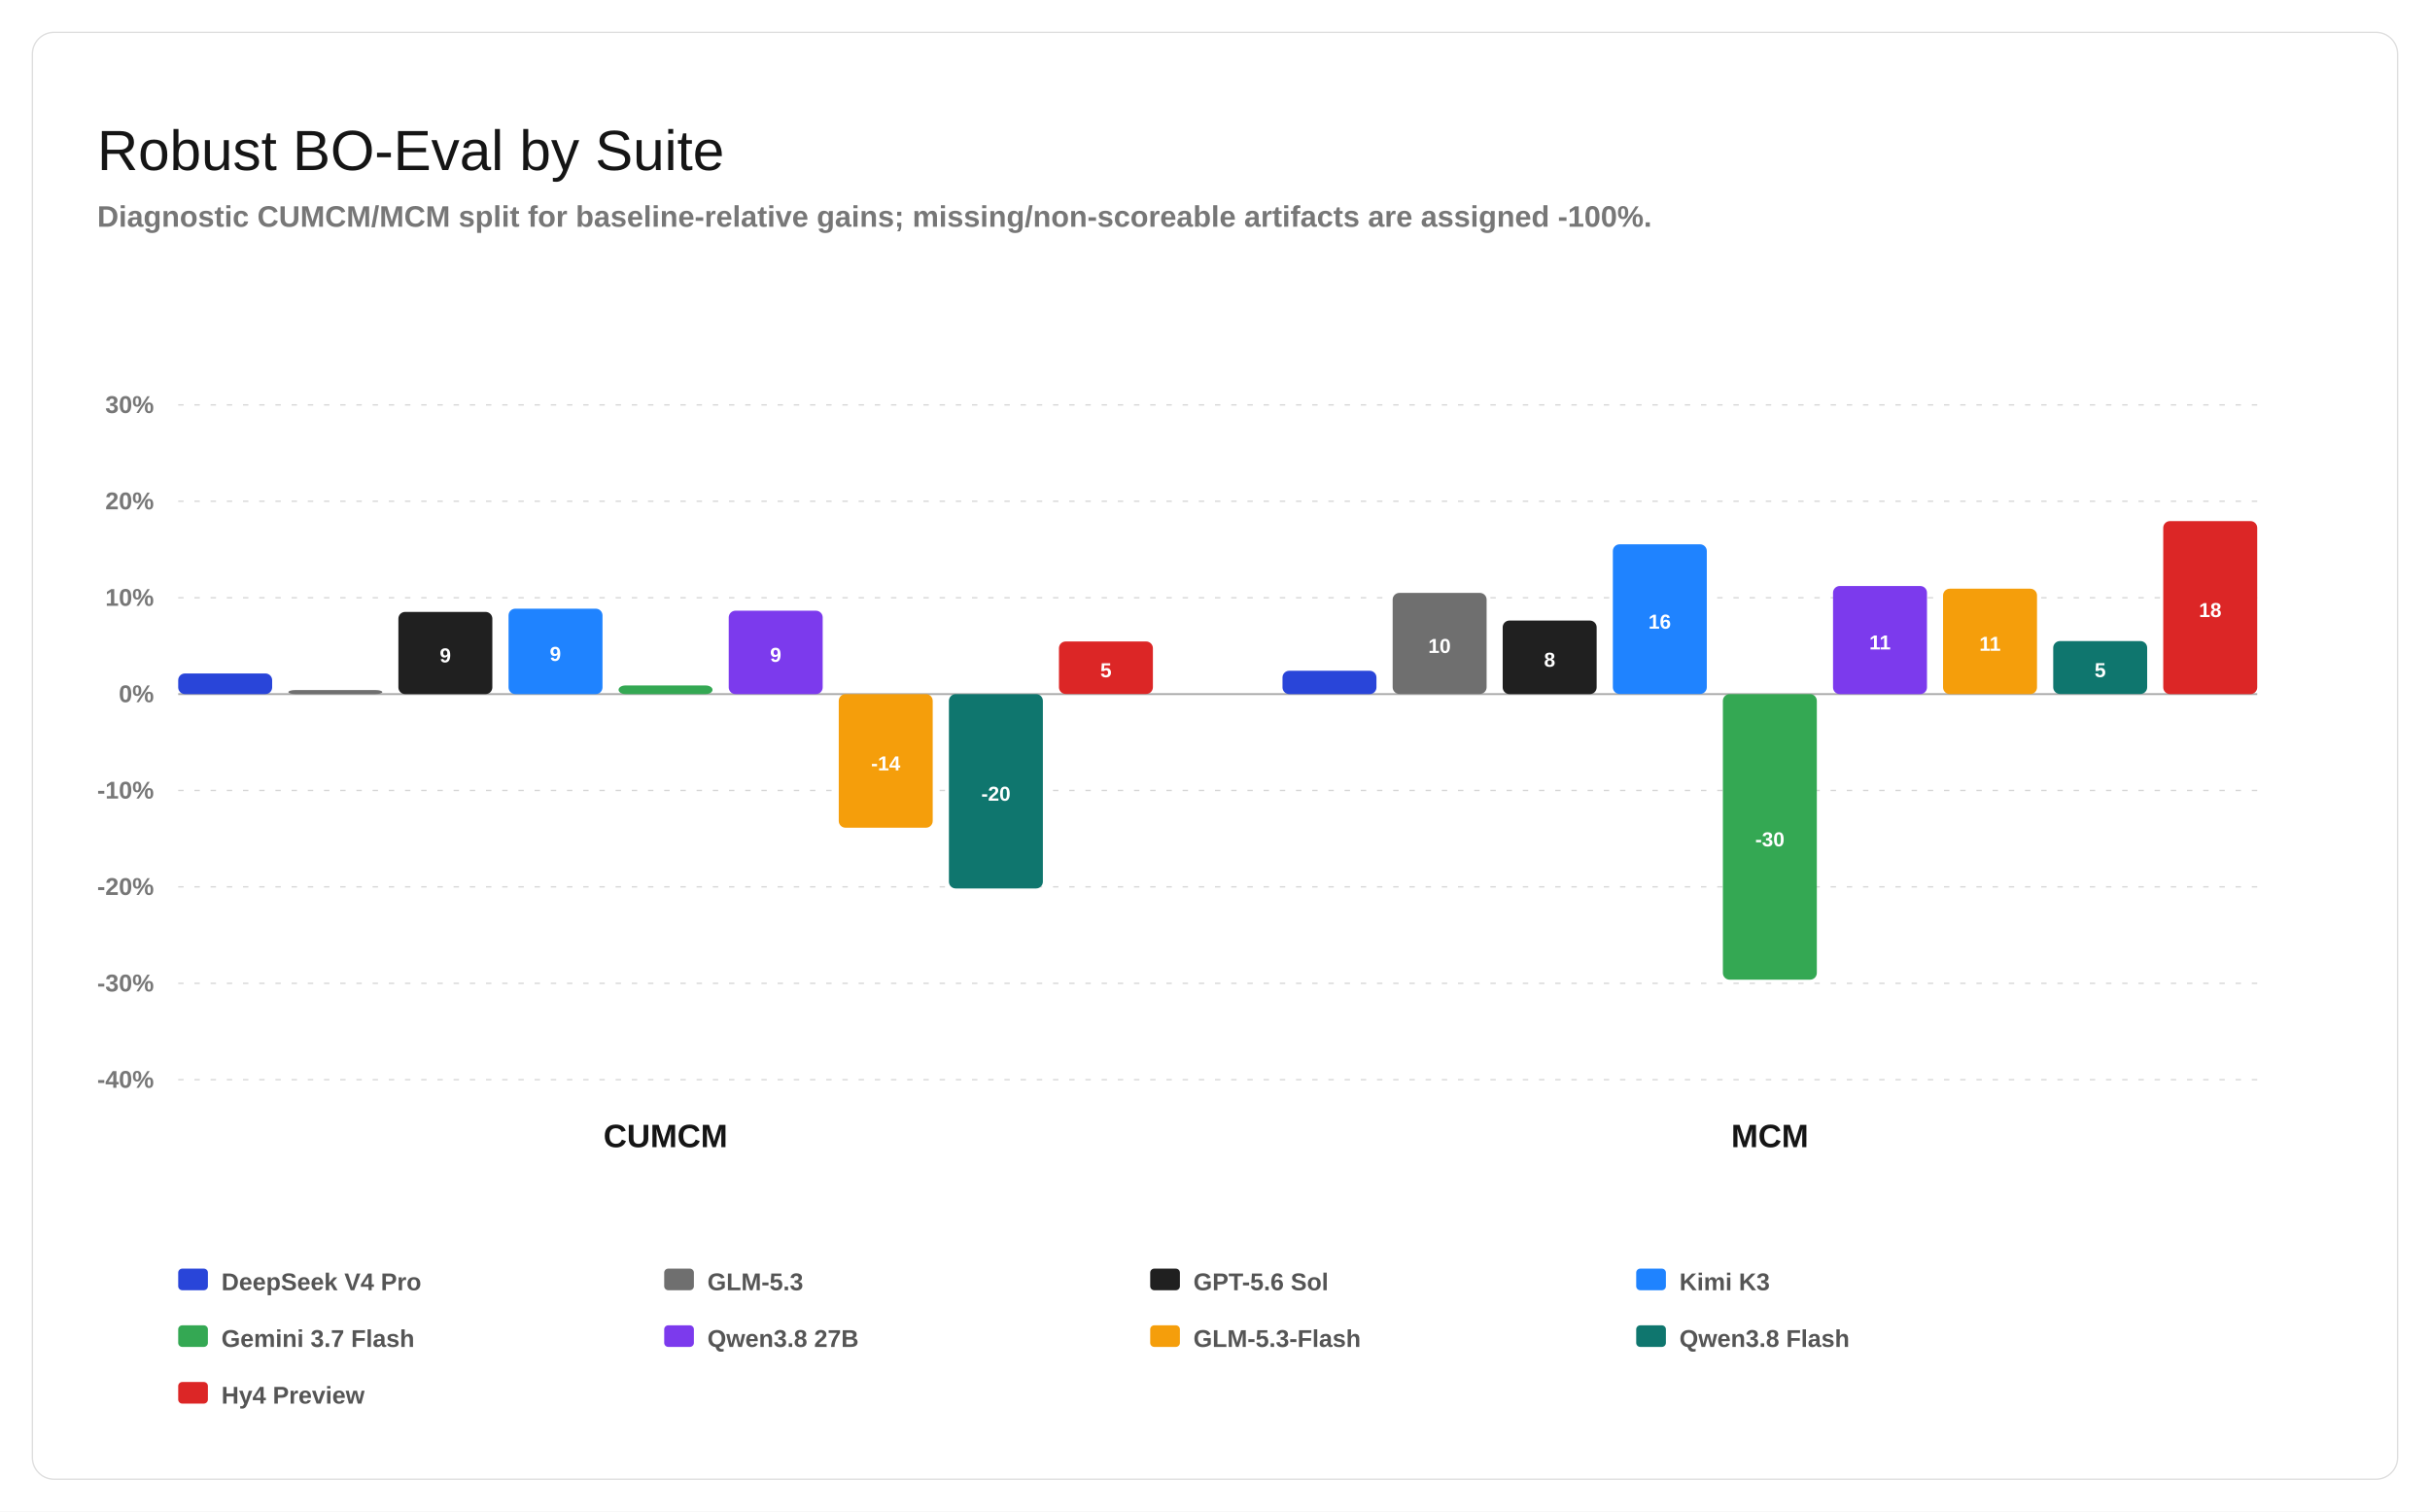
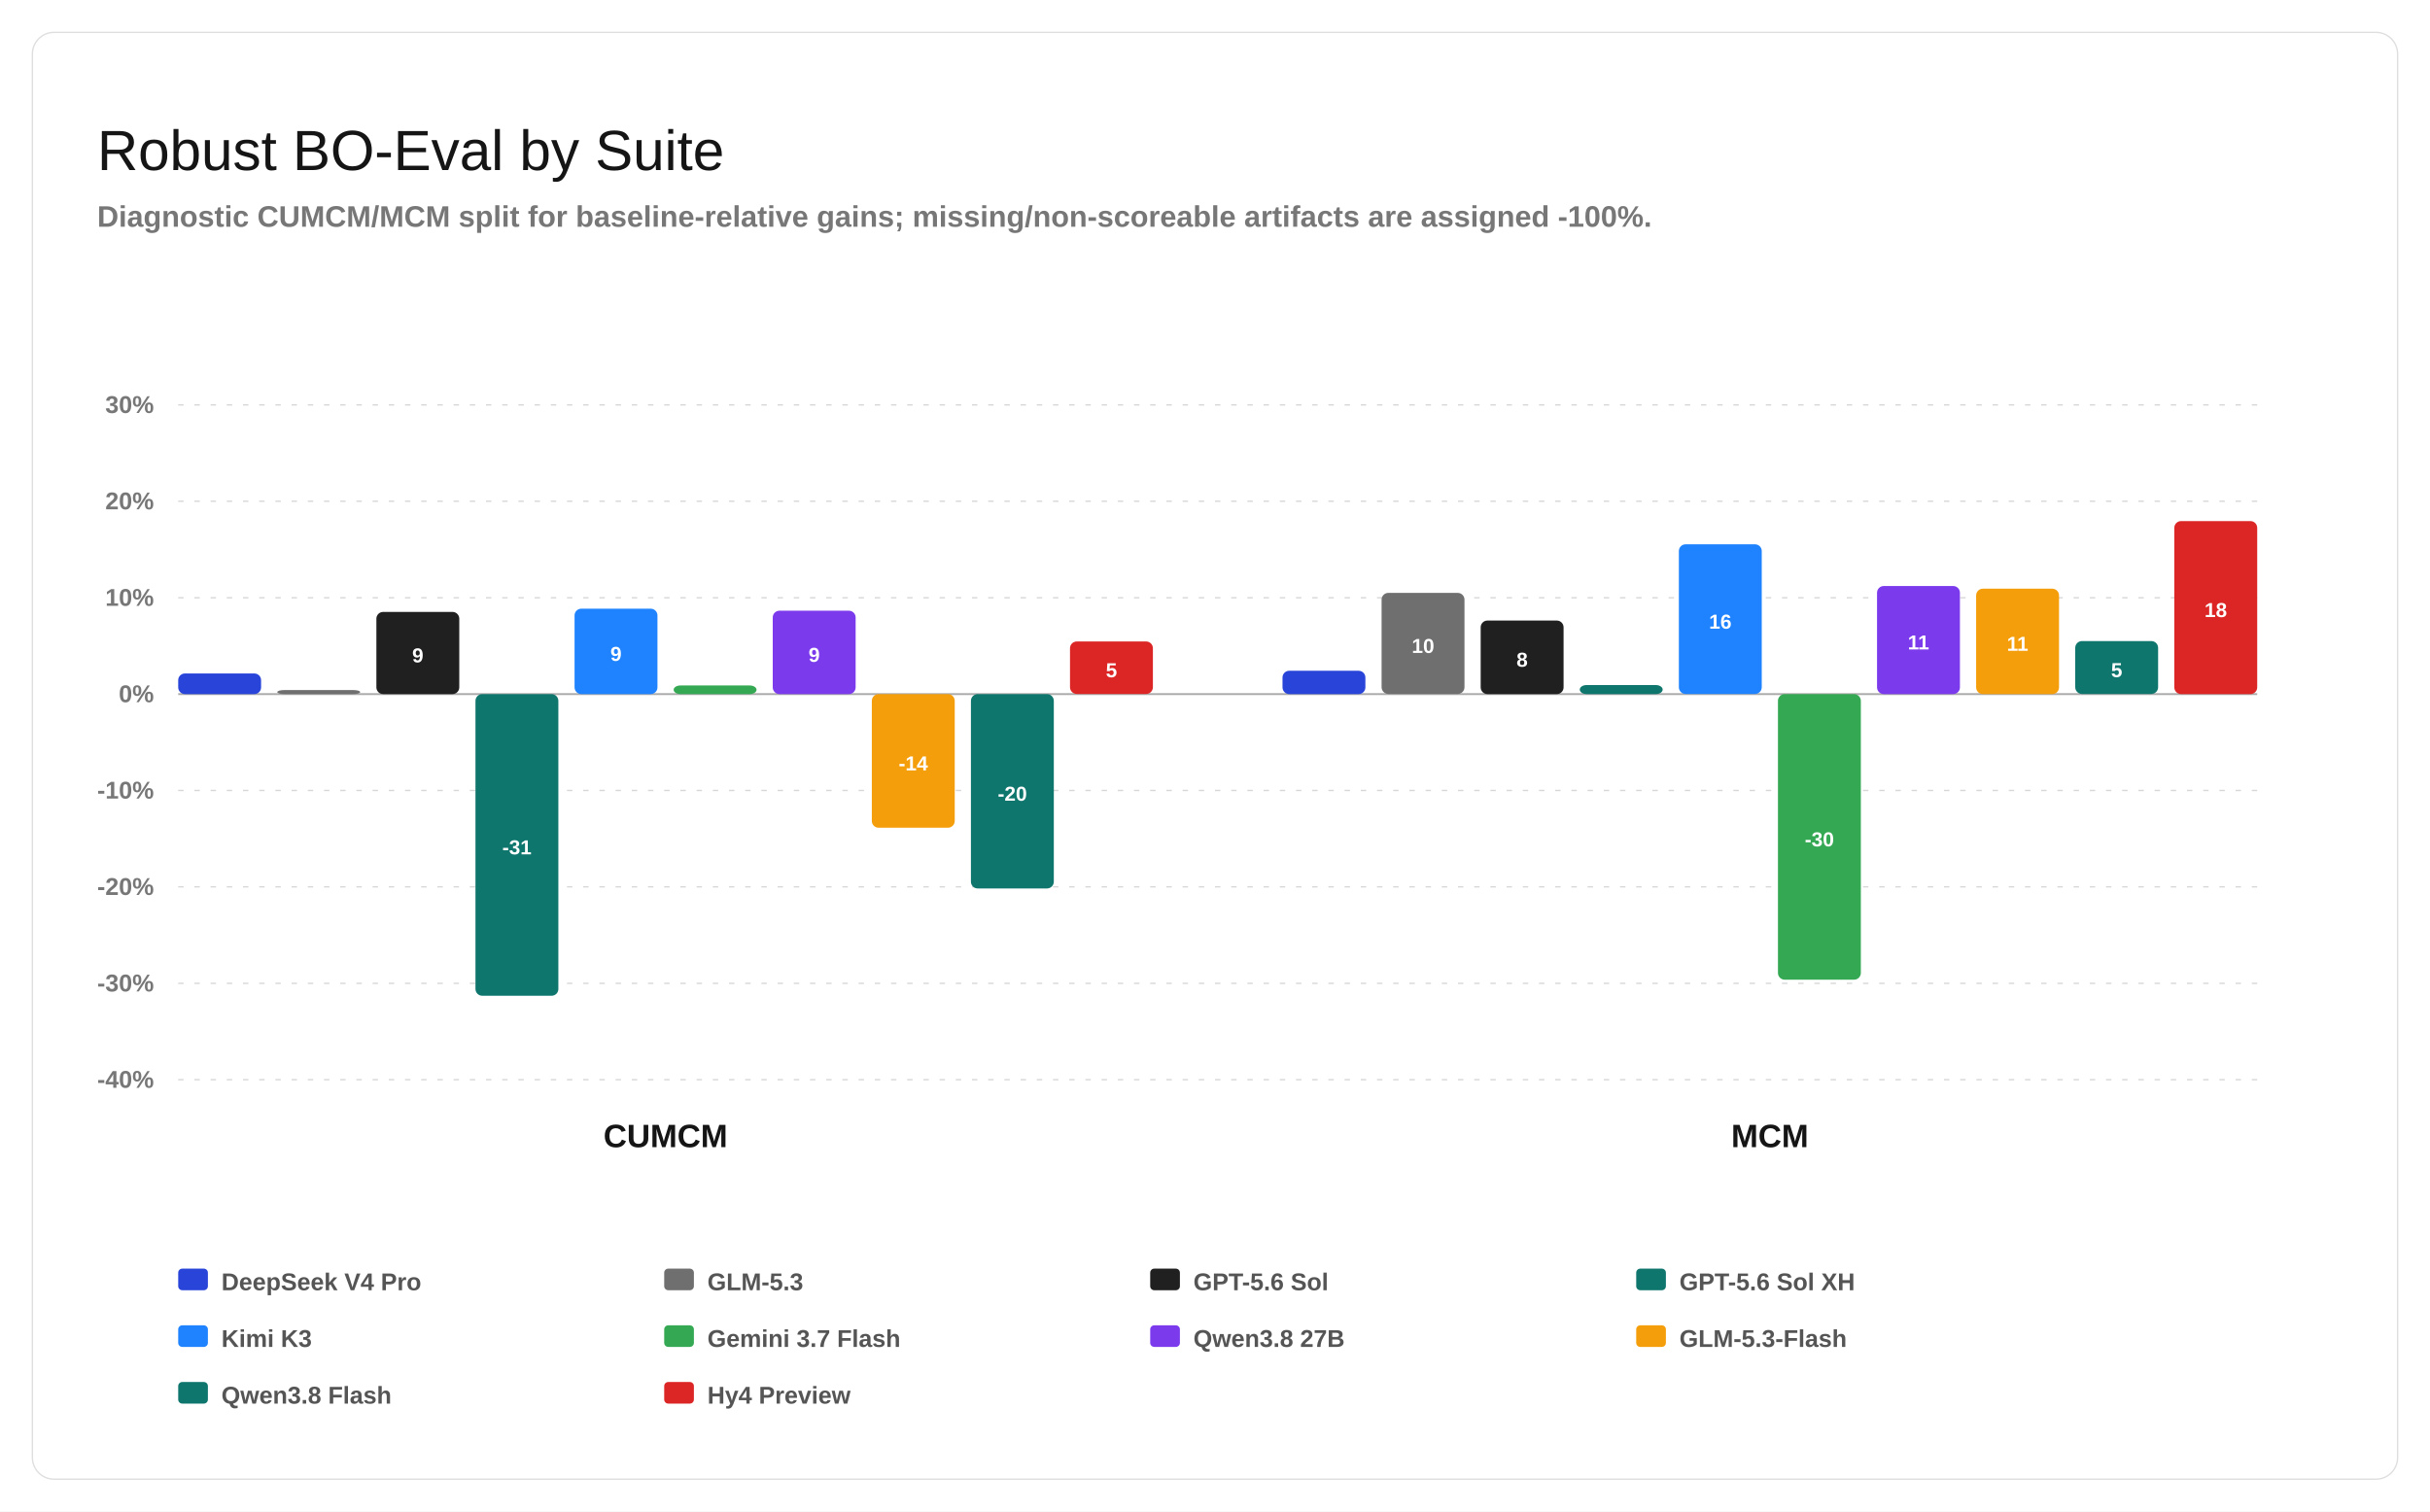
<svg xmlns="http://www.w3.org/2000/svg" width="1800" height="1120" viewBox="0 0 1800 1120" role="img">
  <style>
      .title { font-family: Georgia, Times, serif; font-size: 42px; font-weight: 500; fill: #050505; }
      .subtitle { font-family: Arial, Helvetica, sans-serif; font-size: 22px; fill: #777777; font-weight: 650; }
      .axis { font-family: Arial, Helvetica, sans-serif; font-size: 18px; fill: #777777; font-weight: 650; }
      .axis-title { font-family: Arial, Helvetica, sans-serif; font-size: 22px; fill: #111111; font-weight: 720; }
      .label { font-family: Arial, Helvetica, sans-serif; font-size: 19px; fill: #151515; font-weight: 700; }
      .small { font-family: Arial, Helvetica, sans-serif; font-size: 18px; fill: #777777; font-weight: 650; }
    </style>
  <rect width="1800" height="1120" fill="#ffffff" />
  <rect x="24.0" y="24.0" width="1752.0" height="1072.0" fill="#ffffff" rx="16.0" stroke="#dedede" />
  <text x="72.0" y="126.0" text-anchor="start" font-family="Arial, Helvetica, sans-serif" font-size="42" font-weight="500" fill="#151515">Robust BO-Eval by Suite</text>
  <text x="72.0" y="168.0" text-anchor="start" font-family="Arial, Helvetica, sans-serif" font-size="22" font-weight="650" fill="#777777">Diagnostic CUMCM/MCM split for baseline-relative gains; missing/non-scoreable artifacts are assigned -100%.</text>
  <line x1="132.0" y1="800.0" x2="1672.0" y2="800.0" stroke="#d7d7d7" stroke-width="1.0" stroke-dasharray="4 8" />
  <text x="114.0" y="806.0" text-anchor="end" font-family="Arial, Helvetica, sans-serif" font-size="18" font-weight="600" fill="#777777">-40%</text>
  <line x1="132.0" y1="728.6" x2="1672.0" y2="728.6" stroke="#d7d7d7" stroke-width="1.0" stroke-dasharray="4 8" />
  <text x="114.0" y="734.6" text-anchor="end" font-family="Arial, Helvetica, sans-serif" font-size="18" font-weight="600" fill="#777777">-30%</text>
  <line x1="132.0" y1="657.1" x2="1672.0" y2="657.1" stroke="#d7d7d7" stroke-width="1.0" stroke-dasharray="4 8" />
  <text x="114.0" y="663.1" text-anchor="end" font-family="Arial, Helvetica, sans-serif" font-size="18" font-weight="600" fill="#777777">-20%</text>
  <line x1="132.0" y1="585.7" x2="1672.0" y2="585.7" stroke="#d7d7d7" stroke-width="1.0" stroke-dasharray="4 8" />
  <text x="114.0" y="591.7" text-anchor="end" font-family="Arial, Helvetica, sans-serif" font-size="18" font-weight="600" fill="#777777">-10%</text>
  <line x1="132.0" y1="514.3" x2="1672.0" y2="514.3" stroke="#aaaaaa" stroke-width="1.4" />
  <text x="114.0" y="520.3" text-anchor="end" font-family="Arial, Helvetica, sans-serif" font-size="18" font-weight="600" fill="#777777">0%</text>
  <line x1="132.0" y1="442.9" x2="1672.0" y2="442.9" stroke="#d7d7d7" stroke-width="1.0" stroke-dasharray="4 8" />
  <text x="114.0" y="448.9" text-anchor="end" font-family="Arial, Helvetica, sans-serif" font-size="18" font-weight="600" fill="#777777">10%</text>
  <line x1="132.0" y1="371.4" x2="1672.0" y2="371.4" stroke="#d7d7d7" stroke-width="1.0" stroke-dasharray="4 8" />
  <text x="114.0" y="377.4" text-anchor="end" font-family="Arial, Helvetica, sans-serif" font-size="18" font-weight="600" fill="#777777">20%</text>
  <line x1="132.0" y1="300.0" x2="1672.0" y2="300.0" stroke="#d7d7d7" stroke-width="1.0" stroke-dasharray="4 8" />
  <text x="114.0" y="306.0" text-anchor="end" font-family="Arial, Helvetica, sans-serif" font-size="18" font-weight="600" fill="#777777">30%</text>
  <text x="493.0" y="850.0" text-anchor="middle" font-family="Arial, Helvetica, sans-serif" font-size="24" font-weight="800" fill="#151515">CUMCM</text>
-   <rect x="132.0" y="499.0" width="69.6" height="15.3" fill="#2945d9" rx="5.0" />
-   <rect x="213.6" y="511.3" width="69.6" height="3.0" fill="#6f6f6f" rx="5.0" />
-   <rect x="295.1" y="453.4" width="69.6" height="60.9" fill="#202020" rx="5.0" />
-   <text x="329.9" y="490.8" text-anchor="middle" font-family="Arial, Helvetica, sans-serif" font-size="15" font-weight="800" fill="#ffffff">9</text>
-   <rect x="376.7" y="451.0" width="69.6" height="63.3" fill="#1f83ff" rx="5.0" />
-   <text x="411.4" y="489.7" text-anchor="middle" font-family="Arial, Helvetica, sans-serif" font-size="15" font-weight="800" fill="#ffffff">9</text>
-   <rect x="458.2" y="507.9" width="69.6" height="6.4" fill="#34a853" rx="5.0" />
-   <rect x="539.8" y="452.5" width="69.6" height="61.8" fill="#7c3aed" rx="5.0" />
-   <text x="574.6" y="490.4" text-anchor="middle" font-family="Arial, Helvetica, sans-serif" font-size="15" font-weight="800" fill="#ffffff">9</text>
-   <rect x="621.3" y="514.3" width="69.6" height="99.0" fill="#f59e0b" rx="5.0" />
-   <text x="656.1" y="570.8" text-anchor="middle" font-family="Arial, Helvetica, sans-serif" font-size="15" font-weight="800" fill="#ffffff">-14</text>
-   <rect x="702.9" y="514.3" width="69.6" height="144.0" fill="#0f766e" rx="5.0" />
-   <text x="737.7" y="593.3" text-anchor="middle" font-family="Arial, Helvetica, sans-serif" font-size="15" font-weight="800" fill="#ffffff">-20</text>
-   <rect x="784.4" y="475.3" width="69.6" height="38.9" fill="#dc2626" rx="5.0" />
-   <text x="819.2" y="501.8" text-anchor="middle" font-family="Arial, Helvetica, sans-serif" font-size="15" font-weight="800" fill="#ffffff">5</text>
+   <rect x="132.0" y="499.0" width="61.4" height="15.3" fill="#2945d9" rx="5.0" />
+   <rect x="205.4" y="511.3" width="61.4" height="3.0" fill="#6f6f6f" rx="5.0" />
+   <rect x="278.8" y="453.4" width="61.4" height="60.9" fill="#202020" rx="5.0" />
+   <text x="309.5" y="490.8" text-anchor="middle" font-family="Arial, Helvetica, sans-serif" font-size="15" font-weight="800" fill="#ffffff">9</text>
+   <rect x="352.2" y="514.3" width="61.4" height="223.5" fill="#0f766e" rx="5.0" />
+   <text x="382.9" y="633.0" text-anchor="middle" font-family="Arial, Helvetica, sans-serif" font-size="15" font-weight="800" fill="#ffffff">-31</text>
+   <rect x="425.6" y="451.0" width="61.4" height="63.3" fill="#1f83ff" rx="5.0" />
+   <text x="456.3" y="489.7" text-anchor="middle" font-family="Arial, Helvetica, sans-serif" font-size="15" font-weight="800" fill="#ffffff">9</text>
+   <rect x="499.0" y="507.9" width="61.4" height="6.4" fill="#34a853" rx="5.0" />
+   <rect x="572.4" y="452.5" width="61.4" height="61.8" fill="#7c3aed" rx="5.0" />
+   <text x="603.1" y="490.4" text-anchor="middle" font-family="Arial, Helvetica, sans-serif" font-size="15" font-weight="800" fill="#ffffff">9</text>
+   <rect x="645.8" y="514.3" width="61.4" height="99.0" fill="#f59e0b" rx="5.0" />
+   <text x="676.5" y="570.8" text-anchor="middle" font-family="Arial, Helvetica, sans-serif" font-size="15" font-weight="800" fill="#ffffff">-14</text>
+   <rect x="719.2" y="514.3" width="61.4" height="144.0" fill="#0f766e" rx="5.0" />
+   <text x="749.9" y="593.3" text-anchor="middle" font-family="Arial, Helvetica, sans-serif" font-size="15" font-weight="800" fill="#ffffff">-20</text>
+   <rect x="792.6" y="475.3" width="61.4" height="38.9" fill="#dc2626" rx="5.0" />
+   <text x="823.3" y="501.8" text-anchor="middle" font-family="Arial, Helvetica, sans-serif" font-size="15" font-weight="800" fill="#ffffff">5</text>
  <text x="1311.0" y="850.0" text-anchor="middle" font-family="Arial, Helvetica, sans-serif" font-size="24" font-weight="800" fill="#151515">MCM</text>
-   <rect x="950.0" y="497.0" width="69.6" height="17.3" fill="#2945d9" rx="5.0" />
-   <rect x="1031.6" y="439.3" width="69.6" height="74.9" fill="#6f6f6f" rx="5.0" />
-   <text x="1066.3" y="483.8" text-anchor="middle" font-family="Arial, Helvetica, sans-serif" font-size="15" font-weight="800" fill="#ffffff">10</text>
-   <rect x="1113.1" y="459.8" width="69.6" height="54.5" fill="#202020" rx="5.0" />
-   <text x="1147.9" y="494.0" text-anchor="middle" font-family="Arial, Helvetica, sans-serif" font-size="15" font-weight="800" fill="#ffffff">8</text>
-   <rect x="1194.7" y="403.3" width="69.6" height="110.9" fill="#1f83ff" rx="5.0" />
-   <text x="1229.4" y="465.8" text-anchor="middle" font-family="Arial, Helvetica, sans-serif" font-size="15" font-weight="800" fill="#ffffff">16</text>
-   <rect x="1276.2" y="514.3" width="69.6" height="211.6" fill="#34a853" rx="5.0" />
-   <text x="1311.0" y="627.1" text-anchor="middle" font-family="Arial, Helvetica, sans-serif" font-size="15" font-weight="800" fill="#ffffff">-30</text>
-   <rect x="1357.8" y="434.2" width="69.6" height="80.1" fill="#7c3aed" rx="5.0" />
-   <text x="1392.6" y="481.2" text-anchor="middle" font-family="Arial, Helvetica, sans-serif" font-size="15" font-weight="800" fill="#ffffff">11</text>
-   <rect x="1439.3" y="436.2" width="69.6" height="78.1" fill="#f59e0b" rx="5.0" />
-   <text x="1474.1" y="482.2" text-anchor="middle" font-family="Arial, Helvetica, sans-serif" font-size="15" font-weight="800" fill="#ffffff">11</text>
-   <rect x="1520.9" y="475.0" width="69.6" height="39.2" fill="#0f766e" rx="5.0" />
-   <text x="1555.7" y="501.7" text-anchor="middle" font-family="Arial, Helvetica, sans-serif" font-size="15" font-weight="800" fill="#ffffff">5</text>
-   <rect x="1602.4" y="386.1" width="69.6" height="128.2" fill="#dc2626" rx="5.0" />
-   <text x="1637.2" y="457.2" text-anchor="middle" font-family="Arial, Helvetica, sans-serif" font-size="15" font-weight="800" fill="#ffffff">18</text>
+   <rect x="950.0" y="497.0" width="61.4" height="17.3" fill="#2945d9" rx="5.0" />
+   <rect x="1023.4" y="439.3" width="61.4" height="74.9" fill="#6f6f6f" rx="5.0" />
+   <text x="1054.1" y="483.8" text-anchor="middle" font-family="Arial, Helvetica, sans-serif" font-size="15" font-weight="800" fill="#ffffff">10</text>
+   <rect x="1096.8" y="459.8" width="61.4" height="54.5" fill="#202020" rx="5.0" />
+   <text x="1127.5" y="494.0" text-anchor="middle" font-family="Arial, Helvetica, sans-serif" font-size="15" font-weight="800" fill="#ffffff">8</text>
+   <rect x="1170.2" y="507.6" width="61.4" height="6.7" fill="#0f766e" rx="5.0" />
+   <rect x="1243.6" y="403.3" width="61.4" height="110.9" fill="#1f83ff" rx="5.0" />
+   <text x="1274.3" y="465.8" text-anchor="middle" font-family="Arial, Helvetica, sans-serif" font-size="15" font-weight="800" fill="#ffffff">16</text>
+   <rect x="1317.0" y="514.3" width="61.4" height="211.6" fill="#34a853" rx="5.0" />
+   <text x="1347.7" y="627.1" text-anchor="middle" font-family="Arial, Helvetica, sans-serif" font-size="15" font-weight="800" fill="#ffffff">-30</text>
+   <rect x="1390.4" y="434.2" width="61.4" height="80.1" fill="#7c3aed" rx="5.0" />
+   <text x="1421.1" y="481.2" text-anchor="middle" font-family="Arial, Helvetica, sans-serif" font-size="15" font-weight="800" fill="#ffffff">11</text>
+   <rect x="1463.8" y="436.2" width="61.4" height="78.1" fill="#f59e0b" rx="5.0" />
+   <text x="1494.5" y="482.2" text-anchor="middle" font-family="Arial, Helvetica, sans-serif" font-size="15" font-weight="800" fill="#ffffff">11</text>
+   <rect x="1537.2" y="475.0" width="61.4" height="39.2" fill="#0f766e" rx="5.0" />
+   <text x="1567.9" y="501.7" text-anchor="middle" font-family="Arial, Helvetica, sans-serif" font-size="15" font-weight="800" fill="#ffffff">5</text>
+   <rect x="1610.6" y="386.1" width="61.4" height="128.2" fill="#dc2626" rx="5.0" />
+   <text x="1641.3" y="457.2" text-anchor="middle" font-family="Arial, Helvetica, sans-serif" font-size="15" font-weight="800" fill="#ffffff">18</text>
  <rect x="132.0" y="940.0" width="22.0" height="16.0" fill="#2945d9" rx="3.0" />
  <text x="164.0" y="956.0" text-anchor="start" font-family="Arial, Helvetica, sans-serif" font-size="18" font-weight="600" fill="#555555">DeepSeek V4 Pro</text>
  <rect x="492.0" y="940.0" width="22.0" height="16.0" fill="#6f6f6f" rx="3.0" />
  <text x="524.0" y="956.0" text-anchor="start" font-family="Arial, Helvetica, sans-serif" font-size="18" font-weight="600" fill="#555555">GLM-5.3</text>
  <rect x="852.0" y="940.0" width="22.0" height="16.0" fill="#202020" rx="3.0" />
  <text x="884.0" y="956.0" text-anchor="start" font-family="Arial, Helvetica, sans-serif" font-size="18" font-weight="600" fill="#555555">GPT-5.6 Sol</text>
-   <rect x="1212.0" y="940.0" width="22.0" height="16.0" fill="#1f83ff" rx="3.0" />
-   <text x="1244.0" y="956.0" text-anchor="start" font-family="Arial, Helvetica, sans-serif" font-size="18" font-weight="600" fill="#555555">Kimi K3</text>
-   <rect x="132.0" y="982.0" width="22.0" height="16.0" fill="#34a853" rx="3.0" />
-   <text x="164.0" y="998.0" text-anchor="start" font-family="Arial, Helvetica, sans-serif" font-size="18" font-weight="600" fill="#555555">Gemini 3.7 Flash</text>
-   <rect x="492.0" y="982.0" width="22.0" height="16.0" fill="#7c3aed" rx="3.0" />
-   <text x="524.0" y="998.0" text-anchor="start" font-family="Arial, Helvetica, sans-serif" font-size="18" font-weight="600" fill="#555555">Qwen3.8 27B</text>
-   <rect x="852.0" y="982.0" width="22.0" height="16.0" fill="#f59e0b" rx="3.0" />
-   <text x="884.0" y="998.0" text-anchor="start" font-family="Arial, Helvetica, sans-serif" font-size="18" font-weight="600" fill="#555555">GLM-5.3-Flash</text>
-   <rect x="1212.0" y="982.0" width="22.0" height="16.0" fill="#0f766e" rx="3.0" />
-   <text x="1244.0" y="998.0" text-anchor="start" font-family="Arial, Helvetica, sans-serif" font-size="18" font-weight="600" fill="#555555">Qwen3.8 Flash</text>
-   <rect x="132.0" y="1024.0" width="22.0" height="16.0" fill="#dc2626" rx="3.0" />
-   <text x="164.0" y="1040.0" text-anchor="start" font-family="Arial, Helvetica, sans-serif" font-size="18" font-weight="600" fill="#555555">Hy4 Preview</text>
+   <rect x="1212.0" y="940.0" width="22.0" height="16.0" fill="#0f766e" rx="3.0" />
+   <text x="1244.0" y="956.0" text-anchor="start" font-family="Arial, Helvetica, sans-serif" font-size="18" font-weight="600" fill="#555555">GPT-5.6 Sol XH</text>
+   <rect x="132.0" y="982.0" width="22.0" height="16.0" fill="#1f83ff" rx="3.0" />
+   <text x="164.0" y="998.0" text-anchor="start" font-family="Arial, Helvetica, sans-serif" font-size="18" font-weight="600" fill="#555555">Kimi K3</text>
+   <rect x="492.0" y="982.0" width="22.0" height="16.0" fill="#34a853" rx="3.0" />
+   <text x="524.0" y="998.0" text-anchor="start" font-family="Arial, Helvetica, sans-serif" font-size="18" font-weight="600" fill="#555555">Gemini 3.7 Flash</text>
+   <rect x="852.0" y="982.0" width="22.0" height="16.0" fill="#7c3aed" rx="3.0" />
+   <text x="884.0" y="998.0" text-anchor="start" font-family="Arial, Helvetica, sans-serif" font-size="18" font-weight="600" fill="#555555">Qwen3.8 27B</text>
+   <rect x="1212.0" y="982.0" width="22.0" height="16.0" fill="#f59e0b" rx="3.0" />
+   <text x="1244.0" y="998.0" text-anchor="start" font-family="Arial, Helvetica, sans-serif" font-size="18" font-weight="600" fill="#555555">GLM-5.3-Flash</text>
+   <rect x="132.0" y="1024.0" width="22.0" height="16.0" fill="#0f766e" rx="3.0" />
+   <text x="164.0" y="1040.0" text-anchor="start" font-family="Arial, Helvetica, sans-serif" font-size="18" font-weight="600" fill="#555555">Qwen3.8 Flash</text>
+   <rect x="492.0" y="1024.0" width="22.0" height="16.0" fill="#dc2626" rx="3.0" />
+   <text x="524.0" y="1040.0" text-anchor="start" font-family="Arial, Helvetica, sans-serif" font-size="18" font-weight="600" fill="#555555">Hy4 Preview</text>
</svg>
